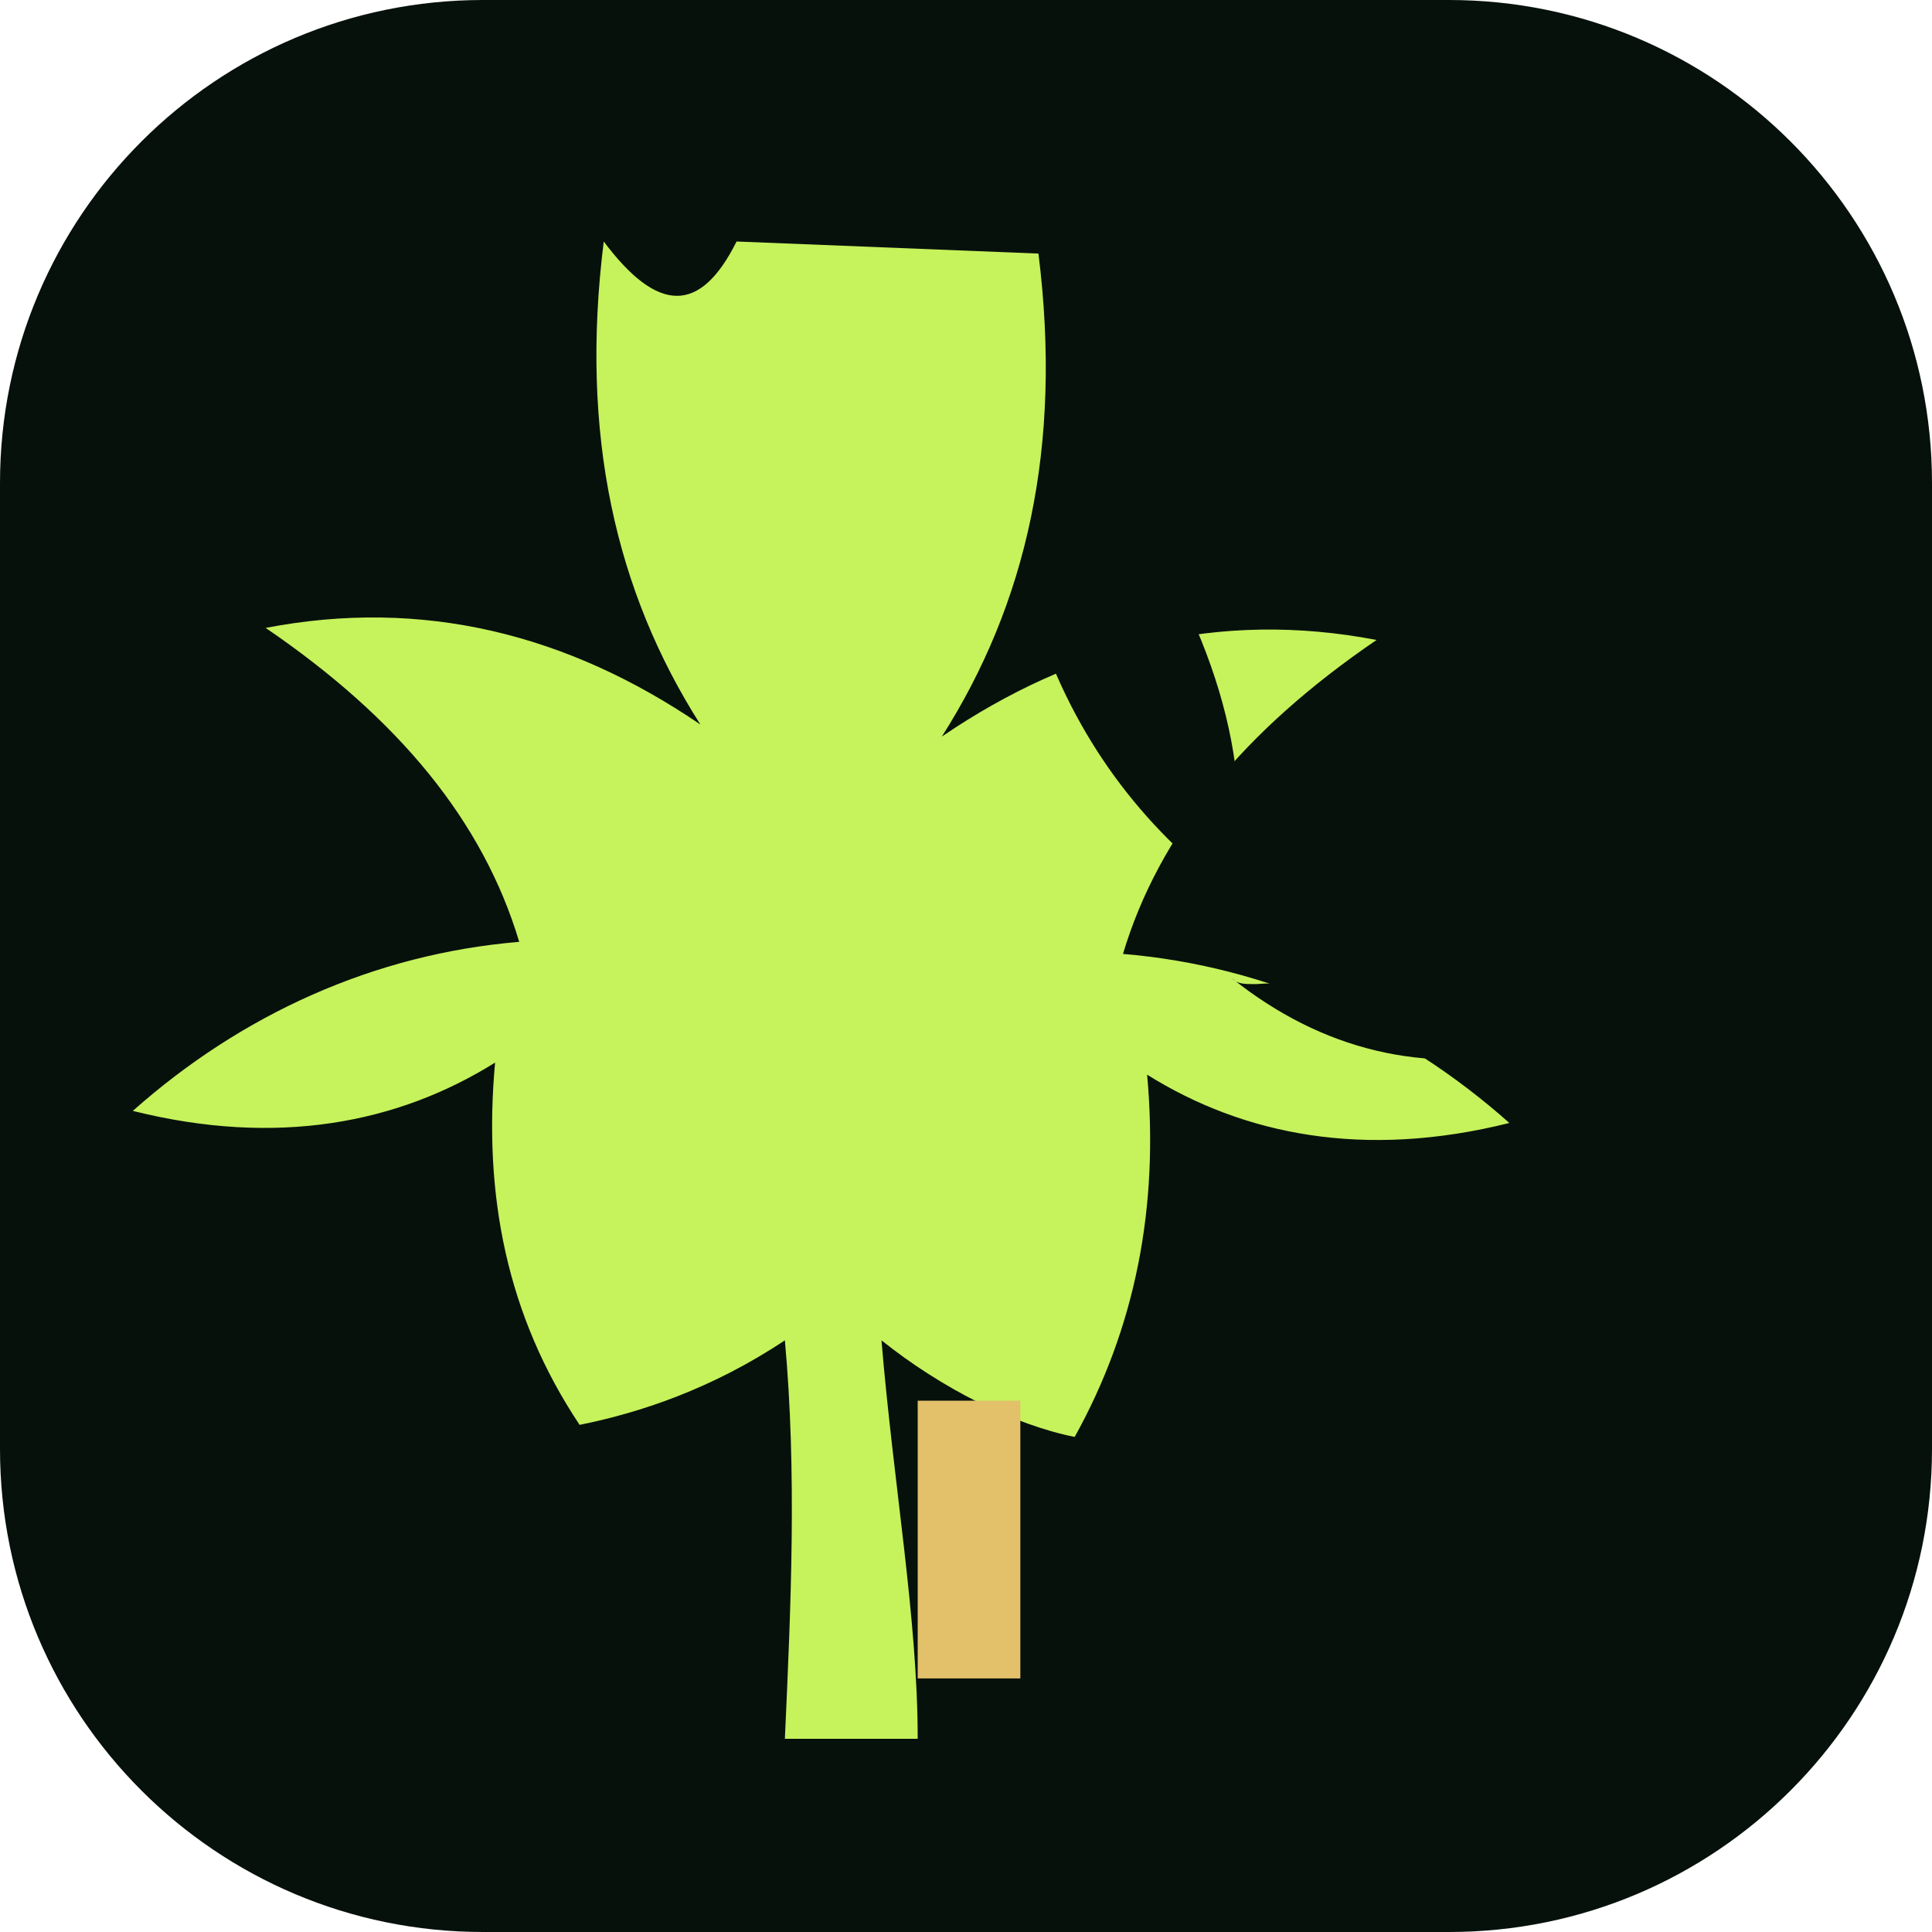
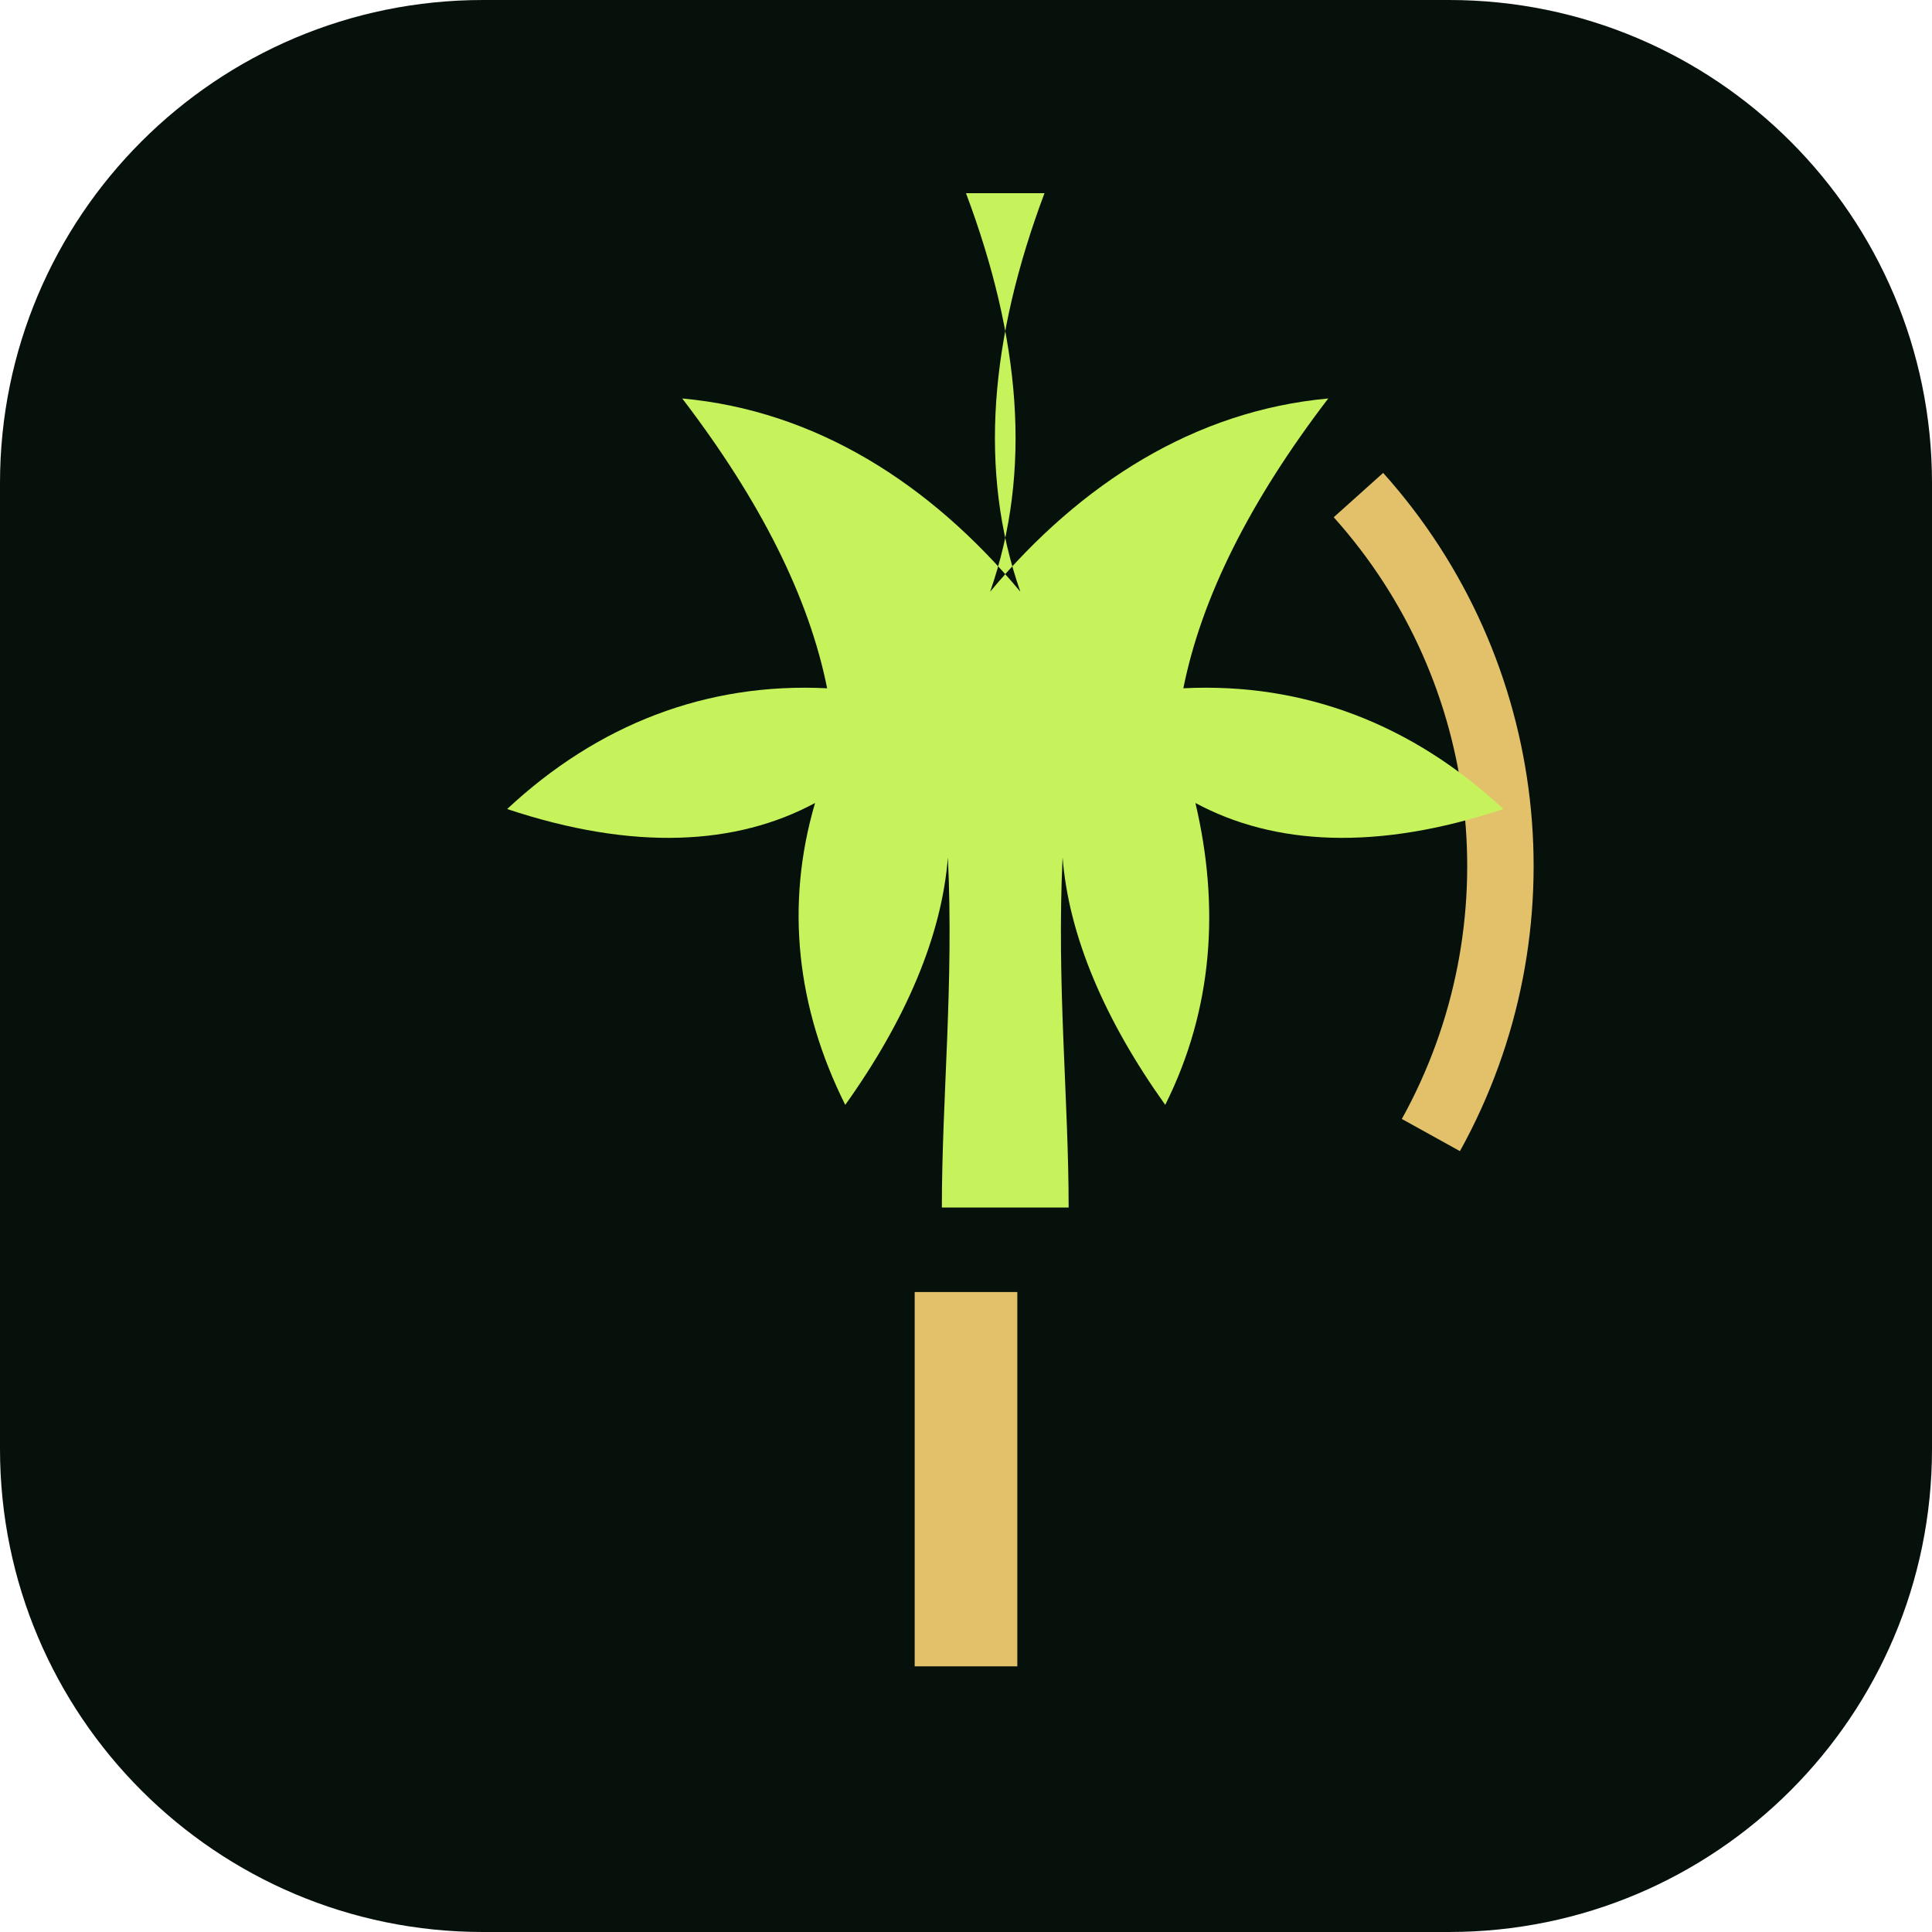
<svg xmlns="http://www.w3.org/2000/svg" viewBox="0 0 32 32">
  <rect width="32" height="32" rx="8" fill="#07110c" />
-   <path fill="#c6f25c" d="M17.2 4.2c.4 3.2-.2 5.8-1.6 8 2.2-1.5 4.6-2.1 7.2-1.6-2.2 1.5-3.6 3.2-4.2 5.2 2.4.2 4.6 1.2 6.4 2.8-2.4.6-4.4.2-6-.8.2 2.2-.2 4.2-1.2 6-1-.2-2.2-.8-3.2-1.6.2 2.4.6 4.6.6 6.6h-2.2c.1-2.2.2-4.4 0-6.6-1.2.8-2.4 1.2-3.4 1.4-1.2-1.8-1.6-3.8-1.4-6-1.6 1-3.6 1.4-6 .8 1.8-1.6 4-2.6 6.4-2.8-.6-2-2-3.7-4.2-5.2 2.6-.5 5 .1 7.2 1.6-1.4-2.2-2-4.8-1.6-8 .9 1.2 1.6 1.2 2.2 0z" />
-   <path fill="#e2c16a" d="M15.2 23.2h1.7v4.6h-1.7z" />
-   <path fill="#07110c" d="M18.6 8.2c1.6 2.4 2.2 4.6 1.8 6.6-1.5-1.1-2.6-2.6-3.2-4.4.6-.9 1.1-1.6 1.4-2.2zM20.4 16.2c1.5 1.2 3.2 1.6 5 1.2-1.6-.8-3.2-1.2-4.6-1.1-.2 0-.3 0-.4-.1z" />
+   <path fill="none" stroke="#e2c16a" stroke-width="1.1" d="M22.5 8.2a9.2 9.2 0 0 1 1.2 10.6" />
+   <path fill="#c6f25c" d="M16 3.2c.9 2.4 1.1 4.6.4 6.6 1.5-1.8 3.4-3 5.6-3.2-1.3 1.7-2.1 3.3-2.4 4.8 2-.1 3.8.6 5.3 2-2.1.7-3.8.6-5.1-.1.4 1.7.3 3.4-.5 5-1-1.4-1.6-2.8-1.7-4.1-.1 2.1.1 4 .1 5.8h-2.1c0-1.8.2-3.7.1-5.8-.1 1.3-.7 2.7-1.7 4.1-.8-1.6-1-3.3-.5-5-1.3.7-3 .8-5.1.1 1.5-1.4 3.3-2.1 5.3-2-.3-1.5-1.1-3.1-2.4-4.8 2.2.2 4.1 1.4 5.6 3.2-.7-2-.5-4.2.4-6.6z" />
+   <path fill="#e2c16a" d="M15.15 21.4h1.7v6.2h-1.7z" />
</svg>
